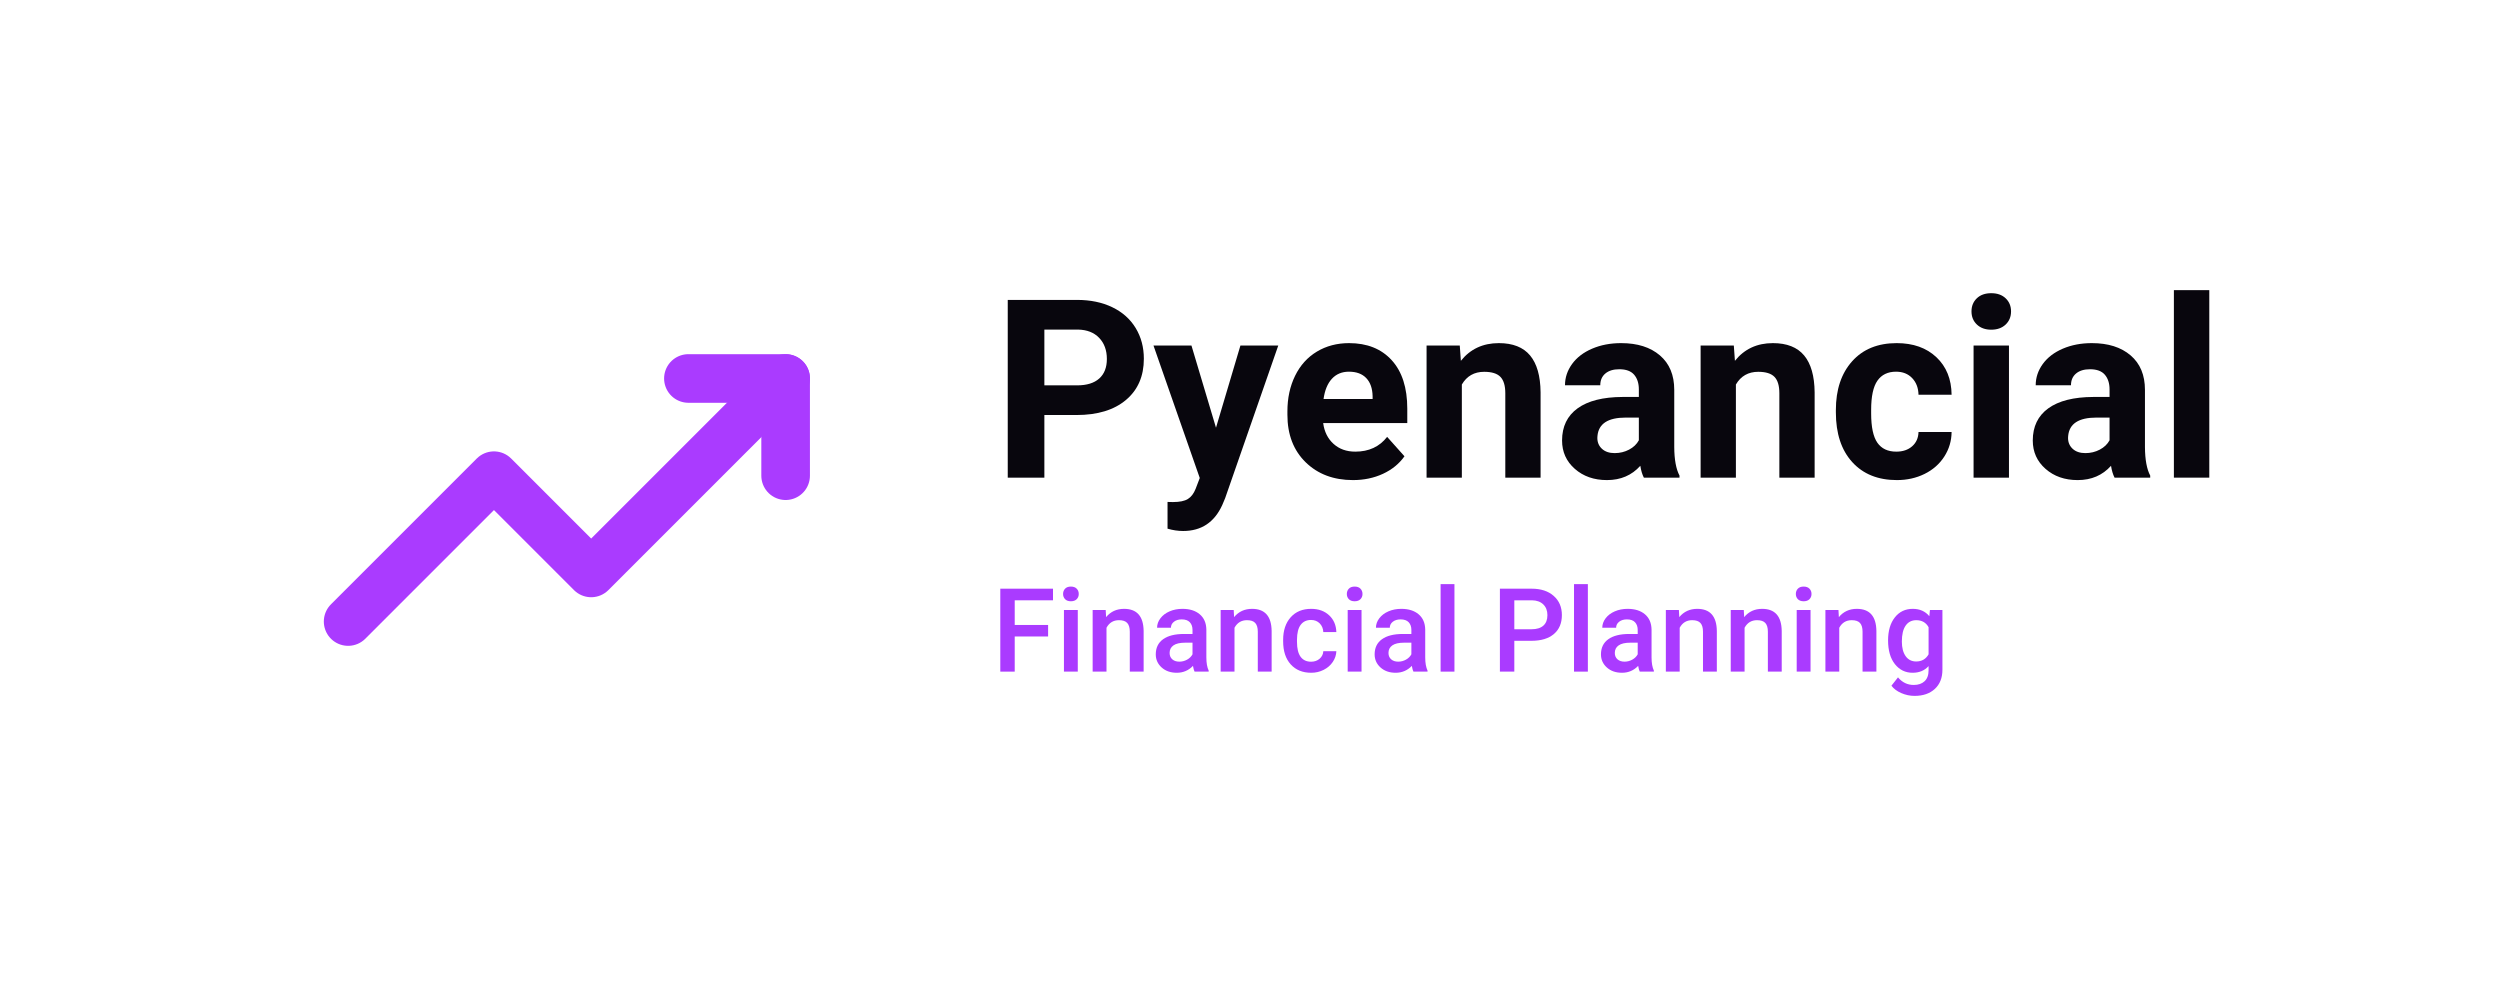
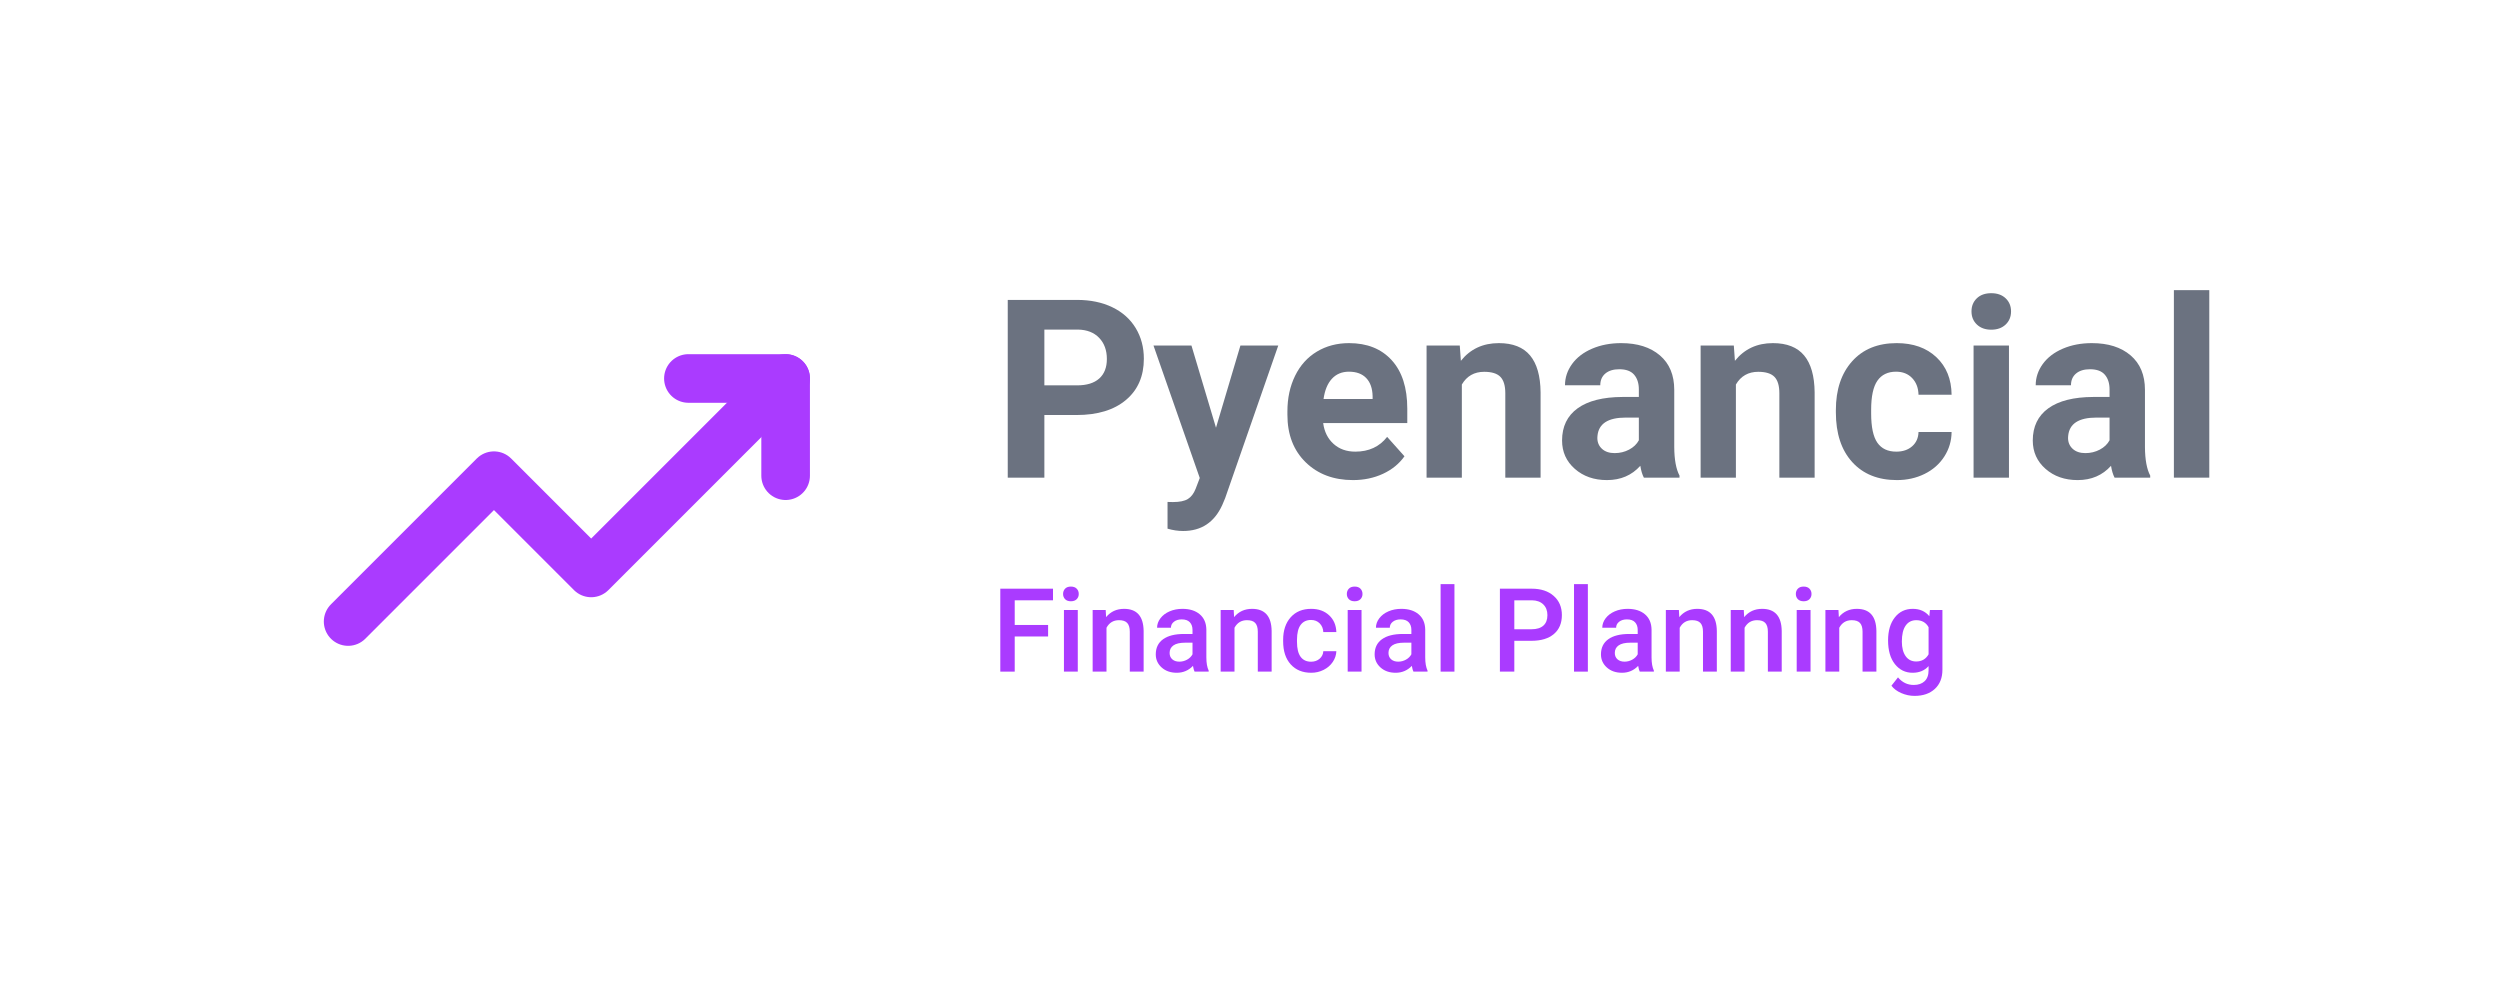
<svg xmlns="http://www.w3.org/2000/svg" width="1200" height="480" viewBox="0 75 1200 480">
  <style>
-     .wordmark { fill: #08060d; }
-     @media (prefers-color-scheme: dark) {
-       .wordmark { fill: #f3f4f6; }
-     }
+     .wordmark { fill: #6b7280; }
  </style>
  <svg x="132.10" y="175.00" width="280" height="280" viewBox="0 0 24 24" fill="none" stroke="#aa3bff" stroke-width="2" stroke-linecap="round" stroke-linejoin="round">
    <path d="M3 17l6 -6l4 4l8 -8" />
    <path d="M17 7h4v4" />
  </svg>
  <g transform="translate(476.10,304.27) scale(0.058594,-0.058594)" class="wordmark">
    <path transform="translate(0.00,0)" d="M430 513V0H130V1456H698Q862 1456 986.5 1396.0Q1111 1336 1178.0 1225.5Q1245 1115 1245 974Q1245 760 1098.5 636.5Q952 513 693 513ZM430 756H698Q817 756 879.5 812.0Q942 868 942 972Q942 1079 879.0 1145.0Q816 1211 705 1213H430Z" />
    <path transform="translate(1321.00,0)" d="M515 409 715 1082H1025L590 -168L566 -225Q469 -437 246 -437Q183 -437 118 -418V-199L162 -200Q244 -200 284.5 -175.0Q325 -150 348 -92L382 -3L3 1082H314Z" />
    <path transform="translate(2349.00,0)" d="M609 -20Q371 -20 221.5 126.0Q72 272 72 515V543Q72 706 135.0 834.5Q198 963 313.5 1032.5Q429 1102 577 1102Q799 1102 926.5 962.0Q1054 822 1054 565V447H365Q379 341 449.5 277.0Q520 213 628 213Q795 213 889 334L1031 175Q966 83 855.0 31.5Q744 -20 609 -20ZM576 868Q490 868 436.5 810.0Q383 752 368 644H770V667Q768 763 718.0 815.5Q668 868 576 868Z" />
    <path transform="translate(3456.00,0)" d="M377 1082 386 957Q502 1102 697 1102Q869 1102 953.0 1001.0Q1037 900 1039 699V0H750V692Q750 784 710.0 825.5Q670 867 577 867Q455 867 394 763V0H105V1082Z" />
    <path transform="translate(4603.00,0)" d="M738 0Q718 39 709 97Q604 -20 436 -20Q277 -20 172.5 72.0Q68 164 68 304Q68 476 195.5 568.0Q323 660 564 661H697V723Q697 798 658.5 843.0Q620 888 537 888Q464 888 422.5 853.0Q381 818 381 757H92Q92 851 150.0 931.0Q208 1011 314.0 1056.5Q420 1102 552 1102Q752 1102 869.5 1001.5Q987 901 987 719V250Q988 96 1030 17V0ZM499 201Q563 201 617.0 229.5Q671 258 697 306V492H589Q372 492 358 342L357 325Q357 271 395.0 236.0Q433 201 499 201Z" />
    <path transform="translate(5701.00,0)" d="M377 1082 386 957Q502 1102 697 1102Q869 1102 953.0 1001.0Q1037 900 1039 699V0H750V692Q750 784 710.0 825.5Q670 867 577 867Q455 867 394 763V0H105V1082Z" />
    <path transform="translate(6848.00,0)" d="M561 213Q641 213 691.0 257.0Q741 301 743 374H1014Q1013 264 954.0 172.5Q895 81 792.5 30.5Q690 -20 566 -20Q334 -20 200.0 127.5Q66 275 66 535V554Q66 804 199.0 953.0Q332 1102 564 1102Q767 1102 889.5 986.5Q1012 871 1014 679H743Q741 763 691.0 815.5Q641 868 559 868Q458 868 406.5 794.5Q355 721 355 556V526Q355 359 406.0 286.0Q457 213 561 213Z" />
    <path transform="translate(7916.00,0)" d="M416 0H126V1082H416ZM109 1362Q109 1427 152.5 1469.0Q196 1511 271 1511Q345 1511 389.0 1469.0Q433 1427 433 1362Q433 1296 388.5 1254.0Q344 1212 271.0 1212.0Q198 1212 153.5 1254.0Q109 1296 109 1362Z" />
    <path transform="translate(8459.00,0)" d="M738 0Q718 39 709 97Q604 -20 436 -20Q277 -20 172.5 72.0Q68 164 68 304Q68 476 195.5 568.0Q323 660 564 661H697V723Q697 798 658.5 843.0Q620 888 537 888Q464 888 422.5 853.0Q381 818 381 757H92Q92 851 150.0 931.0Q208 1011 314.0 1056.5Q420 1102 552 1102Q752 1102 869.5 1001.5Q987 901 987 719V250Q988 96 1030 17V0ZM499 201Q563 201 617.0 229.5Q671 258 697 306V492H589Q372 492 358 342L357 325Q357 271 395.0 236.0Q433 201 499 201Z" />
    <path transform="translate(9557.00,0)" d="M416 0H126V1536H416Z" />
  </g>
  <g transform="translate(476.10,397.38) scale(0.027344,-0.027344)" fill="#aa3bff">
    <path transform="translate(0.00,0)" d="M987 617H401V0H148V1456H1073V1252H401V819H987Z" />
    <path transform="translate(1125.00,0)" d="M383 0H140V1082H383ZM125 1363Q125 1419 160.5 1456.0Q196 1493 262.0 1493.0Q328 1493 364.0 1456.0Q400 1419 400 1363Q400 1308 364.0 1271.5Q328 1235 262.0 1235.0Q196 1235 160.5 1271.5Q125 1308 125 1363Z" />
    <path transform="translate(1648.00,0)" d="M350 1082 357 957Q477 1102 672 1102Q1010 1102 1016 715V0H773V701Q773 804 728.5 853.5Q684 903 583 903Q436 903 364 770V0H121V1082Z" />
    <path transform="translate(2787.00,0)" d="M771 0Q755 31 743 101Q627 -20 459 -20Q296 -20 193.0 73.0Q90 166 90 303Q90 476 218.5 568.5Q347 661 586 661H735V732Q735 816 688.0 866.5Q641 917 545 917Q462 917 409.0 875.5Q356 834 356 770H113Q113 859 172.0 936.5Q231 1014 332.5 1058.0Q434 1102 559 1102Q749 1102 862.0 1006.5Q975 911 978 738V250Q978 104 1019 17V0ZM504 175Q576 175 639.5 210.0Q703 245 735 304V508H604Q469 508 401.0 461.0Q333 414 333 328Q333 258 379.5 216.5Q426 175 504 175Z" />
    <path transform="translate(3895.00,0)" d="M350 1082 357 957Q477 1102 672 1102Q1010 1102 1016 715V0H773V701Q773 804 728.5 853.5Q684 903 583 903Q436 903 364 770V0H121V1082Z" />
    <path transform="translate(5034.00,0)" d="M569 174Q660 174 720.0 227.0Q780 280 784 358H1013Q1009 257 950.0 169.5Q891 82 790.0 31.0Q689 -20 572 -20Q345 -20 212.0 127.0Q79 274 79 533V558Q79 805 211.0 953.5Q343 1102 571 1102Q764 1102 885.5 989.5Q1007 877 1013 694H784Q780 787 720.5 847.0Q661 907 569 907Q451 907 387.0 821.5Q323 736 322 562V523Q322 347 385.5 260.5Q449 174 569 174Z" />
    <path transform="translate(6106.00,0)" d="M383 0H140V1082H383ZM125 1363Q125 1419 160.5 1456.0Q196 1493 262.0 1493.0Q328 1493 364.0 1456.0Q400 1419 400 1363Q400 1308 364.0 1271.5Q328 1235 262.0 1235.0Q196 1235 160.5 1271.5Q125 1308 125 1363Z" />
    <path transform="translate(6629.00,0)" d="M771 0Q755 31 743 101Q627 -20 459 -20Q296 -20 193.0 73.0Q90 166 90 303Q90 476 218.5 568.5Q347 661 586 661H735V732Q735 816 688.0 866.5Q641 917 545 917Q462 917 409.0 875.5Q356 834 356 770H113Q113 859 172.0 936.5Q231 1014 332.5 1058.0Q434 1102 559 1102Q749 1102 862.0 1006.5Q975 911 978 738V250Q978 104 1019 17V0ZM504 175Q576 175 639.5 210.0Q703 245 735 304V508H604Q469 508 401.0 461.0Q333 414 333 328Q333 258 379.5 216.5Q426 175 504 175Z" />
    <path transform="translate(7737.00,0)" d="M383 0H140V1536H383Z" />
    <path transform="translate(8770.00,0)" d="M401 541V0H148V1456H705Q949 1456 1092.5 1329.0Q1236 1202 1236 993Q1236 779 1095.5 660.0Q955 541 702 541ZM401 744H705Q840 744 911.0 807.5Q982 871 982 991Q982 1109 910.0 1179.5Q838 1250 712 1252H401Z" />
    <path transform="translate(10079.00,0)" d="M383 0H140V1536H383Z" />
    <path transform="translate(10602.00,0)" d="M771 0Q755 31 743 101Q627 -20 459 -20Q296 -20 193.0 73.0Q90 166 90 303Q90 476 218.5 568.5Q347 661 586 661H735V732Q735 816 688.0 866.5Q641 917 545 917Q462 917 409.0 875.5Q356 834 356 770H113Q113 859 172.0 936.5Q231 1014 332.5 1058.0Q434 1102 559 1102Q749 1102 862.0 1006.5Q975 911 978 738V250Q978 104 1019 17V0ZM504 175Q576 175 639.5 210.0Q703 245 735 304V508H604Q469 508 401.0 461.0Q333 414 333 328Q333 258 379.5 216.5Q426 175 504 175Z" />
    <path transform="translate(11710.00,0)" d="M350 1082 357 957Q477 1102 672 1102Q1010 1102 1016 715V0H773V701Q773 804 728.5 853.5Q684 903 583 903Q436 903 364 770V0H121V1082Z" />
    <path transform="translate(12849.00,0)" d="M350 1082 357 957Q477 1102 672 1102Q1010 1102 1016 715V0H773V701Q773 804 728.5 853.5Q684 903 583 903Q436 903 364 770V0H121V1082Z" />
    <path transform="translate(13988.00,0)" d="M383 0H140V1082H383ZM125 1363Q125 1419 160.5 1456.0Q196 1493 262.0 1493.0Q328 1493 364.0 1456.0Q400 1419 400 1363Q400 1308 364.0 1271.5Q328 1235 262.0 1235.0Q196 1235 160.5 1271.5Q125 1308 125 1363Z" />
    <path transform="translate(14511.00,0)" d="M350 1082 357 957Q477 1102 672 1102Q1010 1102 1016 715V0H773V701Q773 804 728.5 853.5Q684 903 583 903Q436 903 364 770V0H121V1082Z" />
    <path transform="translate(15650.00,0)" d="M82 549Q82 801 200.5 951.5Q319 1102 515 1102Q700 1102 806 973L817 1082H1036V33Q1036 -180 903.5 -303.0Q771 -426 546 -426Q427 -426 313.5 -376.5Q200 -327 141 -247L256 -101Q368 -234 532 -234Q653 -234 723.0 -168.5Q793 -103 793 24V97Q688 -20 513 -20Q323 -20 202.5 131.0Q82 282 82 549ZM324 528Q324 365 390.5 271.5Q457 178 575 178Q722 178 793 304V780Q724 903 577 903Q457 903 390.5 808.0Q324 713 324 528Z" />
  </g>
</svg>
